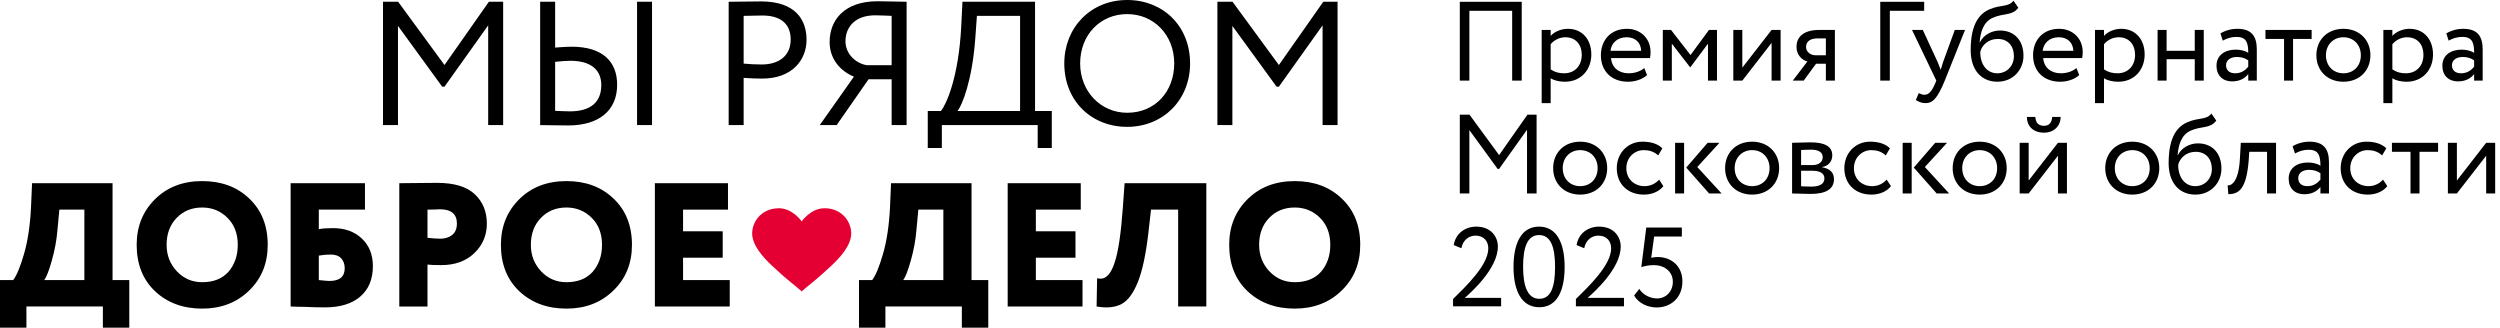
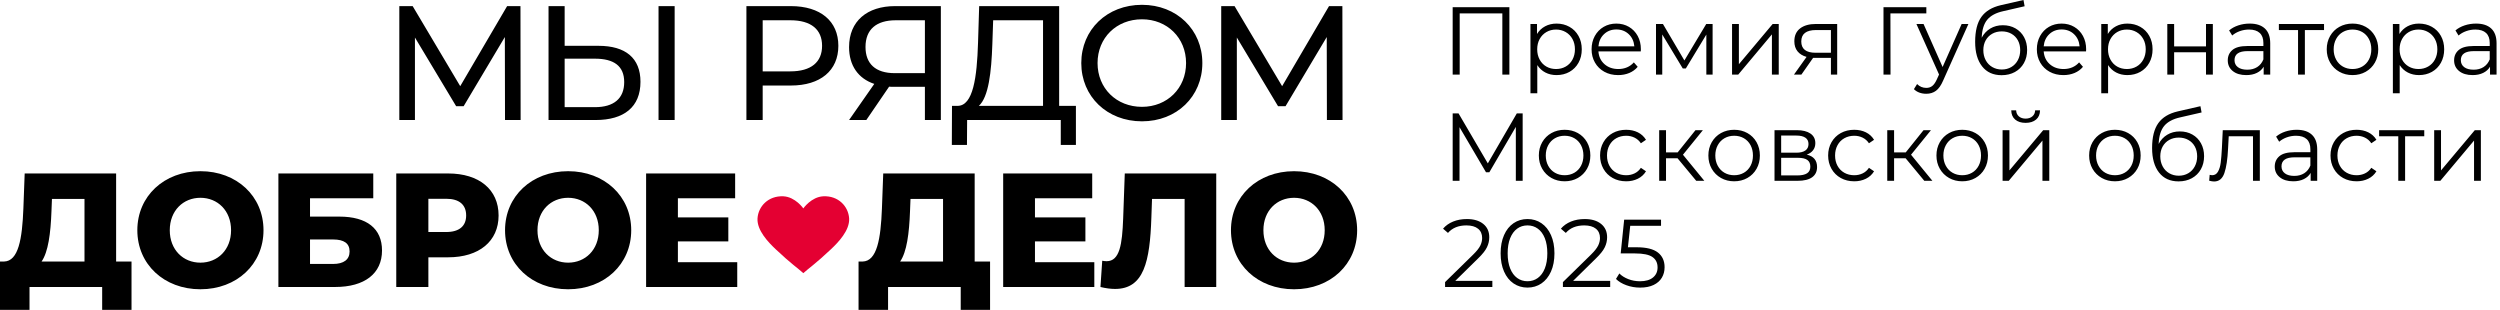
- <svg xmlns="http://www.w3.org/2000/svg" width="351" height="46" viewBox="0 0 351 46" fill="none">
-   <path fill-rule="evenodd" clip-rule="evenodd" d="M115.586 29.245C113.764 29.334 112.558 31.083 112.558 31.083C112.558 31.083 111.35 29.334 109.529 29.245C107.249 29.144 105.718 30.769 105.606 32.607C105.505 34.422 107.259 36.237 108.366 37.28C110.691 39.477 111.741 40.16 112.535 40.889V40.933C112.535 40.933 112.546 40.922 112.558 40.911C112.558 40.911 112.569 40.922 112.579 40.933V40.889C113.373 40.16 114.424 39.477 116.748 37.28C117.855 36.237 119.61 34.422 119.509 32.607C119.397 30.769 117.866 29.133 115.586 29.245Z" fill="#E40032" />
-   <path d="M212.308 11.318H213.651V0.251H204.956V11.318H206.3V1.516H212.308V11.318ZM216.45 14.479H217.714V10.986C218.22 11.318 218.963 11.475 219.722 11.475C221.951 11.475 223.422 9.816 223.422 7.65C223.422 5.547 222.156 4.045 220.133 4.045C219.153 4.045 218.204 4.472 217.714 5.041V4.203H216.45V14.479ZM219.769 5.231C221.24 5.231 222.078 6.258 222.078 7.697C222.078 9.199 221.129 10.29 219.611 10.29C218.932 10.29 218.346 10.163 217.714 9.736V6.211C218.157 5.658 218.932 5.231 219.769 5.231ZM230.852 9.547C230.393 9.973 229.587 10.29 228.67 10.29C227.279 10.29 226.299 9.499 226.188 8.156H231.658C231.705 7.934 231.737 7.65 231.737 7.302C231.737 5.342 230.267 4.045 228.433 4.045C226.093 4.045 224.765 5.689 224.765 7.76C224.765 10.006 226.267 11.475 228.575 11.475C229.524 11.475 230.551 11.175 231.247 10.543L230.852 9.547ZM228.37 5.231C229.602 5.231 230.361 5.958 230.425 7.128H226.109C226.251 6.037 227.074 5.231 228.37 5.231ZM233.46 11.318H234.725V6.132L237.286 9.436H237.333L239.8 6.132V11.318H241.064V4.203H239.942L237.349 7.729L234.614 4.203H233.46V11.318ZM244.621 11.318L248.732 6.021V11.318H249.997V4.203H248.732L244.621 9.499V4.203H243.357V11.318H244.621ZM255.404 4.203C253.032 4.203 252.226 5.357 252.226 6.575C252.226 7.745 253.032 8.456 253.759 8.63L251.704 11.318H253.237L254.977 8.946H256.352V11.318H257.617V4.203H255.404ZM253.57 6.606C253.57 5.942 254.012 5.389 255.198 5.389H256.352V7.76H254.898C254.265 7.76 253.57 7.333 253.57 6.606ZM263.988 11.318H265.332V1.516H270.154V0.251H263.988V11.318ZM275.892 4.203H274.454L272.81 8.709C272.683 9.089 272.572 9.452 272.477 9.799C272.335 9.436 272.209 9.089 272.051 8.725L269.964 4.203H268.446L271.861 11.318L271.703 11.697C271.228 12.835 270.786 13.309 270.185 13.309C269.901 13.309 269.632 13.183 269.395 13.072L268.983 14.037C269.363 14.29 269.79 14.479 270.327 14.479C271.339 14.479 272.003 13.863 273.047 11.318L275.892 4.203ZM282.69 0.093C281.963 1.041 280.983 0.599 279.323 1.311C277.063 2.259 276.683 4.946 276.683 7.049C276.683 9.784 278.137 11.475 280.445 11.475C282.612 11.475 284.097 9.816 284.097 7.824C284.097 5.689 282.833 4.283 280.794 4.283C279.592 4.283 278.438 4.946 277.979 5.942H277.947C278.042 4.614 278.422 3.112 279.75 2.512C281.315 1.8 282.501 2.259 283.37 1.089L282.69 0.093ZM278.027 7.286C278.248 6.369 279.133 5.468 280.477 5.468C281.947 5.468 282.753 6.496 282.753 7.887C282.753 9.215 281.805 10.29 280.414 10.29C279.007 10.29 278.027 9.12 278.027 7.286ZM291.528 9.547C291.069 9.973 290.263 10.29 289.346 10.29C287.955 10.29 286.975 9.499 286.864 8.156H292.334C292.381 7.934 292.413 7.65 292.413 7.302C292.413 5.342 290.943 4.045 289.109 4.045C286.769 4.045 285.442 5.689 285.442 7.76C285.442 10.006 286.943 11.475 289.252 11.475C290.2 11.475 291.227 11.175 291.923 10.543L291.528 9.547ZM289.046 5.231C290.279 5.231 291.038 5.958 291.101 7.128H286.785C286.928 6.037 287.749 5.231 289.046 5.231ZM294.137 14.479H295.401V10.986C295.907 11.318 296.65 11.475 297.409 11.475C299.638 11.475 301.109 9.816 301.109 7.65C301.109 5.547 299.843 4.045 297.82 4.045C296.84 4.045 295.891 4.472 295.401 5.041V4.203H294.137V14.479ZM297.457 5.231C298.927 5.231 299.764 6.258 299.764 7.697C299.764 9.199 298.816 10.29 297.298 10.29C296.618 10.29 296.033 10.163 295.401 9.736V6.211C295.844 5.658 296.618 5.231 297.457 5.231ZM308.143 11.318H309.408V4.203H308.143V7.128H304.191V4.203H302.926V11.318H304.191V8.313H308.143V11.318ZM312.08 5.705C312.649 5.405 313.171 5.184 314.04 5.184C315.448 5.184 315.653 6.1 315.653 7.429C315.179 7.081 314.436 6.97 313.882 6.97C312.349 6.97 311.195 7.776 311.195 9.231C311.195 10.606 312.08 11.428 313.377 11.428C314.546 11.428 315.226 10.938 315.653 10.401V11.318H316.855V6.954C316.855 5.105 316.143 4.045 314.119 4.045C313.234 4.045 312.38 4.298 311.748 4.693L312.08 5.705ZM313.819 10.29C312.997 10.29 312.538 9.847 312.538 9.167C312.538 8.345 313.297 7.998 314.056 7.998C314.673 7.998 315.21 8.156 315.653 8.472V9.373C315.289 9.799 314.752 10.29 313.819 10.29ZM318.072 5.468H320.68V11.318H321.945V5.468H324.553V4.203H318.072V5.468ZM325.218 7.76C325.218 9.894 326.735 11.475 329.012 11.475C331.288 11.475 332.806 9.894 332.806 7.76C332.806 5.626 331.288 4.045 329.012 4.045C326.735 4.045 325.218 5.626 325.218 7.76ZM326.561 7.76C326.561 6.258 327.621 5.231 329.012 5.231C330.434 5.231 331.462 6.274 331.462 7.76C331.462 9.278 330.434 10.29 329.012 10.29C327.589 10.29 326.561 9.246 326.561 7.76ZM334.624 14.479H335.888V10.986C336.395 11.318 337.137 11.475 337.896 11.475C340.125 11.475 341.596 9.816 341.596 7.65C341.596 5.547 340.331 4.045 338.308 4.045C337.327 4.045 336.379 4.472 335.888 5.041V4.203H334.624V14.479ZM337.944 5.231C339.414 5.231 340.252 6.258 340.252 7.697C340.252 9.199 339.303 10.29 337.786 10.29C337.106 10.29 336.521 10.163 335.888 9.736V6.211C336.331 5.658 337.106 5.231 337.944 5.231ZM343.793 5.705C344.362 5.405 344.884 5.184 345.754 5.184C347.161 5.184 347.366 6.1 347.366 7.429C346.892 7.081 346.149 6.97 345.596 6.97C344.062 6.97 342.908 7.776 342.908 9.231C342.908 10.606 343.793 11.428 345.09 11.428C346.259 11.428 346.939 10.938 347.366 10.401V11.318H348.568V6.954C348.568 5.105 347.856 4.045 345.833 4.045C344.947 4.045 344.094 4.298 343.461 4.693L343.793 5.705ZM345.533 10.29C344.71 10.29 344.252 9.847 344.252 9.167C344.252 8.345 345.011 7.998 345.77 7.998C346.386 7.998 346.924 8.156 347.366 8.472V9.373C347.002 9.799 346.465 10.29 345.533 10.29ZM204.956 27.163H206.3V18.263L210.268 23.717H210.474L214.394 18.216V27.163H215.738V16.097H214.457L210.474 21.773L206.316 16.097H204.956V27.163ZM218.062 23.607C218.062 25.74 219.579 27.322 221.856 27.322C224.133 27.322 225.65 25.74 225.65 23.607C225.65 21.472 224.133 19.892 221.856 19.892C219.579 19.892 218.062 21.472 218.062 23.607ZM219.406 23.607C219.406 22.105 220.465 21.077 221.856 21.077C223.279 21.077 224.307 22.12 224.307 23.607C224.307 25.124 223.279 26.136 221.856 26.136C220.433 26.136 219.406 25.093 219.406 23.607ZM232.938 25.219C232.464 25.756 231.753 26.136 230.899 26.136C229.492 26.136 228.338 25.172 228.338 23.607C228.338 22.105 229.492 21.077 230.772 21.077C231.516 21.077 232.211 21.267 232.812 21.82L233.397 20.824C232.733 20.16 231.737 19.892 230.599 19.892C228.511 19.892 226.994 21.535 226.994 23.607C226.994 25.852 228.544 27.322 230.804 27.322C231.895 27.322 232.938 26.911 233.539 26.136L232.938 25.219ZM241.412 20.049H239.752L236.749 23.527L239.958 27.163H241.713L238.298 23.448L241.412 20.049ZM235.183 27.163H236.448V20.049H235.183V27.163ZM242.203 23.607C242.203 25.74 243.72 27.322 245.997 27.322C248.273 27.322 249.791 25.74 249.791 23.607C249.791 21.472 248.273 19.892 245.997 19.892C243.72 19.892 242.203 21.472 242.203 23.607ZM243.547 23.607C243.547 22.105 244.606 21.077 245.997 21.077C247.42 21.077 248.447 22.12 248.447 23.607C248.447 25.124 247.42 26.136 245.997 26.136C244.574 26.136 243.547 25.093 243.547 23.607ZM251.609 27.163C252.258 27.163 253.332 27.227 254.218 27.227C256.431 27.227 257.49 26.499 257.49 25.156C257.49 24.27 256.968 23.686 255.831 23.48V23.448C256.684 23.322 257.253 22.658 257.253 21.82C257.253 20.539 256.178 19.986 254.186 19.986C253.159 19.986 252.226 20.049 251.609 20.049V27.163ZM254.392 23.97C255.53 23.97 256.147 24.318 256.147 25.061C256.147 25.804 255.498 26.199 254.328 26.199C253.759 26.199 253.253 26.168 252.874 26.151V23.97H254.392ZM254.281 21.014C255.198 21.014 255.909 21.298 255.909 22.073C255.909 22.769 255.309 23.179 254.471 23.179H252.874V21.061C253.19 21.046 253.712 21.014 254.281 21.014ZM264.889 25.219C264.415 25.756 263.703 26.136 262.85 26.136C261.443 26.136 260.289 25.172 260.289 23.607C260.289 22.105 261.443 21.077 262.723 21.077C263.466 21.077 264.162 21.267 264.763 21.82L265.347 20.824C264.684 20.16 263.688 19.892 262.549 19.892C260.462 19.892 258.945 21.535 258.945 23.607C258.945 25.852 260.494 27.322 262.755 27.322C263.846 27.322 264.889 26.911 265.49 26.136L264.889 25.219ZM273.363 20.049H271.703L268.699 23.527L271.909 27.163H273.664L270.249 23.448L273.363 20.049ZM267.134 27.163H268.399V20.049H267.134V27.163ZM274.154 23.607C274.154 25.74 275.671 27.322 277.948 27.322C280.224 27.322 281.742 25.74 281.742 23.607C281.742 21.472 280.224 19.892 277.948 19.892C275.671 19.892 274.154 21.472 274.154 23.607ZM275.497 23.607C275.497 22.105 276.557 21.077 277.948 21.077C279.37 21.077 280.398 22.12 280.398 23.607C280.398 25.124 279.37 26.136 277.948 26.136C276.525 26.136 275.497 25.093 275.497 23.607ZM284.825 27.163L288.936 21.867V27.163H290.2V20.049H288.936L284.825 25.345V20.049H283.56V27.163H284.825ZM284.572 16.413C284.572 17.662 285.41 18.627 286.975 18.627C288.398 18.627 289.315 17.662 289.315 16.413H288.129C288.065 17.267 287.67 17.662 286.975 17.662C286.216 17.662 285.821 17.267 285.758 16.413H284.572ZM295.575 23.607C295.575 25.74 297.093 27.322 299.369 27.322C301.646 27.322 303.164 25.74 303.164 23.607C303.164 21.472 301.646 19.892 299.369 19.892C297.093 19.892 295.575 21.472 295.575 23.607ZM296.919 23.607C296.919 22.105 297.978 21.077 299.369 21.077C300.792 21.077 301.82 22.12 301.82 23.607C301.82 25.124 300.792 26.136 299.369 26.136C297.946 26.136 296.919 25.093 296.919 23.607ZM310.483 15.939C309.756 16.887 308.776 16.445 307.116 17.157C304.855 18.105 304.476 20.792 304.476 22.895C304.476 25.63 305.93 27.322 308.238 27.322C310.404 27.322 311.89 25.662 311.89 23.669C311.89 21.535 310.625 20.129 308.586 20.129C307.385 20.129 306.231 20.792 305.772 21.788H305.74C305.835 20.461 306.215 18.959 307.543 18.358C309.108 17.646 310.293 18.105 311.163 16.935L310.483 15.939ZM305.819 23.132C306.041 22.215 306.926 21.314 308.27 21.314C309.74 21.314 310.546 22.342 310.546 23.733C310.546 25.061 309.598 26.136 308.207 26.136C306.8 26.136 305.819 24.966 305.819 23.132ZM318.293 27.163H319.558V20.049H314.609L314.483 22.262C314.309 25.551 313.297 26.073 312.76 26.025L312.855 27.258C314.325 27.258 315.4 26.563 315.716 22.515L315.795 21.314H318.293V27.163ZM322.214 21.551C322.783 21.251 323.304 21.029 324.174 21.029C325.581 21.029 325.787 21.946 325.787 23.274C325.312 22.927 324.569 22.816 324.016 22.816C322.482 22.816 321.329 23.622 321.329 25.077C321.329 26.452 322.214 27.274 323.511 27.274C324.68 27.274 325.36 26.784 325.787 26.247V27.163H326.988V22.8C326.988 20.95 326.277 19.892 324.253 19.892C323.368 19.892 322.514 20.144 321.882 20.539L322.214 21.551ZM323.953 26.136C323.131 26.136 322.672 25.693 322.672 25.013C322.672 24.191 323.431 23.844 324.19 23.844C324.807 23.844 325.344 24.002 325.787 24.318V25.219C325.423 25.646 324.885 26.136 323.953 26.136ZM334.576 25.219C334.102 25.756 333.391 26.136 332.537 26.136C331.13 26.136 329.976 25.172 329.976 23.607C329.976 22.105 331.13 21.077 332.411 21.077C333.154 21.077 333.849 21.267 334.45 21.82L335.035 20.824C334.371 20.16 333.375 19.892 332.237 19.892C330.149 19.892 328.632 21.535 328.632 23.607C328.632 25.852 330.182 27.322 332.442 27.322C333.533 27.322 334.576 26.911 335.177 26.136L334.576 25.219ZM335.826 21.314H338.434V27.163H339.699V21.314H342.307V20.049H335.826V21.314ZM344.947 27.163L349.058 21.867V27.163H350.323V20.049H349.058L344.947 25.345V20.049H343.683V27.163H344.947ZM204.008 43.009H210.758V41.824H205.652C206.537 41.049 210.3 37.714 210.3 34.615C210.3 33.239 209.336 31.817 207.265 31.817C205.715 31.817 204.371 32.765 204.103 34.409L205.177 34.852C205.399 33.667 206.268 33.081 207.154 33.081C208.355 33.081 208.956 33.888 208.956 34.868C208.956 37.224 205.81 40.211 204.008 41.982V43.009ZM212.497 37.476C212.497 40.812 213.619 43.136 216.117 43.136C218.615 43.136 219.674 40.812 219.674 37.476C219.674 34.156 218.584 31.817 216.086 31.817C213.588 31.817 212.497 34.156 212.497 37.476ZM213.841 37.476C213.841 34.647 214.473 33.002 216.086 33.002C217.698 33.002 218.33 34.615 218.33 37.476C218.33 40.338 217.73 41.95 216.117 41.95C214.552 41.95 213.841 40.322 213.841 37.476ZM221.256 43.009H228.006V41.824H222.9C223.785 41.049 227.548 37.714 227.548 34.615C227.548 33.239 226.583 31.817 224.513 31.817C222.963 31.817 221.619 32.765 221.351 34.409L222.426 34.852C222.647 33.667 223.516 33.081 224.401 33.081C225.603 33.081 226.204 33.888 226.204 34.868C226.204 37.224 223.058 40.211 221.256 41.982V43.009ZM230.441 37.508C230.804 37.366 231.516 37.224 232.18 37.224C233.824 37.224 234.867 38.235 234.867 39.563C234.867 40.923 233.903 41.903 232.638 41.903C231.737 41.903 230.693 41.429 230.156 40.559L229.429 41.492C230.093 42.646 231.421 43.167 232.607 43.167C234.566 43.167 236.211 41.808 236.211 39.515C236.211 37.413 234.725 36.085 232.717 36.085C232.401 36.085 232.069 36.133 231.832 36.196L232.243 33.208H236.132V31.943H231.136L230.441 37.508Z" fill="black" />
-   <path d="M53.773 17.563H55.876V3.637L62.084 12.17H62.406L68.54 3.563V17.563H70.643V0.248H68.639L62.406 9.128L55.901 0.248H53.773V17.563ZM89.442 17.563H91.545V0.248H89.442V17.563ZM80.092 8.534C82.887 8.534 84.421 9.746 84.421 11.948C84.421 14.397 82.862 15.633 80.018 15.633C79.227 15.633 78.608 15.584 77.94 15.559V8.683C78.806 8.584 79.524 8.534 80.092 8.534ZM77.94 0.248H75.838V17.563C76.852 17.563 78.286 17.613 79.771 17.613C84.075 17.613 86.647 15.535 86.647 11.899C86.647 8.633 84.594 6.556 80.24 6.556C79.672 6.556 78.88 6.605 77.94 6.679V0.248ZM104.408 17.563V10.934C105.273 11.008 106.313 11.033 107.005 11.033C111.234 11.033 113.238 8.41 113.238 5.578C113.238 2.87 111.779 0.198 106.832 0.198C105.743 0.198 103.27 0.248 102.305 0.248V17.563H104.408ZM107.029 2.177C109.775 2.177 111.012 3.492 111.012 5.554C111.012 7.739 109.479 9.054 106.931 9.054C106.065 9.054 105.249 9.004 104.408 8.93V2.227C105.224 2.202 106.337 2.177 107.029 2.177ZM125.185 17.563H127.288V0.248C126.274 0.248 124.394 0.174 123.231 0.174C118.556 0.174 116.479 2.796 116.479 5.912C116.479 8.386 118.111 10.043 119.892 10.761L115.093 17.563H117.468L121.945 11.131H125.185V17.563ZM121.698 9.153C120.189 8.906 118.705 7.619 118.705 5.788C118.705 3.735 120.139 2.152 122.836 2.152C123.578 2.152 124.617 2.202 125.185 2.227V9.153H121.698ZM130.257 20.779H132.235V17.563H145.692V20.779H147.671V15.584H145.321V0.248H135.13L134.956 3.711C134.586 10.958 132.829 14.694 132.112 15.584H130.257V20.779ZM136.935 5.318L137.158 2.227H143.218V15.584H134.437C135.08 14.792 136.515 11.28 136.935 5.318ZM149.426 8.906C149.426 14.174 153.236 17.81 158.258 17.81C163.279 17.81 167.088 14.05 167.088 8.906C167.088 3.637 163.279 0 158.258 0C153.112 0 149.426 3.884 149.426 8.906ZM151.653 8.906C151.653 4.873 154.498 1.979 158.258 1.979C161.968 1.979 164.862 4.873 164.862 8.906C164.862 12.814 162.216 15.832 158.258 15.832C154.548 15.832 151.653 12.838 151.653 8.906ZM170.923 17.563H173.026V3.637L179.234 12.17H179.555L185.69 3.563V17.563H187.793V0.248H185.789L179.555 9.128L173.05 0.248H170.923V17.563Z" fill="black" />
-   <path d="M3.709 46H0V39.323H1.855C2.349 38.664 2.852 37.452 3.363 35.688C3.891 33.891 4.22 31.723 4.352 29.184L4.501 25.722H15.802V39.323H18.152V46H14.442V43.032H3.709V46ZM8.334 29.431L8.062 32.349C7.946 33.734 7.683 35.152 7.27 36.603C6.875 38.004 6.52 38.911 6.207 39.323H11.845V29.431H8.334Z" fill="black" />
-   <path d="M19.188 34.377C19.188 31.822 20.037 29.695 21.735 27.997C23.45 26.282 25.667 25.425 28.387 25.425C31.091 25.425 33.292 26.241 34.99 27.873C36.721 29.505 37.587 31.673 37.587 34.377C37.587 36.982 36.713 39.125 34.965 40.807C33.234 42.489 31.041 43.329 28.387 43.329C25.7 43.329 23.491 42.513 21.76 40.881C20.045 39.249 19.188 37.081 19.188 34.377ZM23.392 34.377C23.392 35.844 23.878 37.089 24.851 38.111C25.807 39.117 26.986 39.62 28.387 39.62C29.97 39.62 31.198 39.133 32.072 38.16C32.946 37.155 33.383 35.894 33.383 34.377C33.383 32.811 32.904 31.55 31.948 30.593C30.976 29.621 29.788 29.134 28.387 29.134C26.937 29.134 25.741 29.621 24.801 30.593C23.861 31.566 23.392 32.827 23.392 34.377Z" fill="black" />
-   <path d="M40.805 43.032V25.722H51.241V29.431H44.761V32.176C45.239 32.077 45.899 32.028 46.739 32.028C48.421 32.028 49.773 32.514 50.795 33.487C51.834 34.459 52.353 35.754 52.353 37.369C52.353 39.199 51.764 40.621 50.585 41.635C49.406 42.649 47.754 43.156 45.627 43.156C44.753 43.156 43.789 43.131 42.734 43.082C42.437 43.082 42.136 43.078 41.831 43.069C41.526 43.061 41.295 43.053 41.139 43.044C40.982 43.036 40.87 43.032 40.805 43.032ZM46.418 35.737C45.907 35.737 45.355 35.786 44.761 35.886V39.323C45.553 39.406 46.047 39.447 46.245 39.447C47.679 39.447 48.397 38.853 48.397 37.666C48.397 37.089 48.232 36.623 47.902 36.269C47.572 35.914 47.078 35.737 46.418 35.737Z" fill="black" />
-   <path d="M60.019 37.147V43.033H56.062V25.722C56.821 25.722 57.653 25.714 58.56 25.698C59.483 25.681 60.415 25.673 61.354 25.673C63.795 25.673 65.575 26.217 66.696 27.305C67.801 28.36 68.353 29.728 68.353 31.41C68.353 33.026 67.768 34.402 66.597 35.54C65.427 36.661 63.877 37.222 61.948 37.222C61.091 37.222 60.448 37.197 60.019 37.147ZM61.75 29.382C61.734 29.382 61.66 29.386 61.528 29.394C61.396 29.403 61.19 29.411 60.909 29.419C60.629 29.427 60.332 29.432 60.019 29.432V33.389C60.711 33.471 61.313 33.512 61.825 33.512C62.501 33.512 63.057 33.335 63.494 32.98C63.931 32.626 64.149 32.094 64.149 31.385C64.149 30.05 63.349 29.382 61.75 29.382Z" fill="black" />
-   <path d="M70.328 34.377C70.328 31.822 71.177 29.695 72.876 27.997C74.59 26.282 76.808 25.425 79.528 25.425C82.232 25.425 84.433 26.241 86.131 27.873C87.862 29.505 88.727 31.673 88.727 34.377C88.727 36.982 87.854 39.125 86.106 40.807C84.375 42.489 82.182 43.329 79.528 43.329C76.84 43.329 74.631 42.513 72.9 40.881C71.186 39.249 70.328 37.081 70.328 34.377ZM74.532 34.377C74.532 35.844 75.019 37.089 75.992 38.111C76.948 39.117 78.126 39.62 79.528 39.62C81.111 39.62 82.339 39.133 83.213 38.16C84.086 37.155 84.523 35.894 84.523 34.377C84.523 32.811 84.045 31.55 83.089 30.593C82.116 29.621 80.929 29.134 79.528 29.134C78.077 29.134 76.882 29.621 75.942 30.593C75.002 31.566 74.532 32.827 74.532 34.377Z" fill="black" />
-   <path d="M102.455 43.032H91.945V25.722H102.208V29.431H95.902V32.473H101.466V36.182H95.902V39.323H102.455V43.032Z" fill="black" />
-   <path d="M124.311 46H120.602V39.323H122.456C122.951 38.664 123.453 37.452 123.964 35.688C124.492 33.891 124.822 31.723 124.954 29.184L125.102 25.722H136.404V39.323H138.753V46H135.043V43.032H124.311V46ZM128.935 29.431L128.663 32.349C128.548 33.734 128.284 35.152 127.872 36.603C127.476 38.004 127.122 38.911 126.809 39.323H132.447V29.431H128.935Z" fill="black" />
-   <path d="M151.986 43.032H141.477V25.722H151.739V29.431H145.433V32.473H150.997V36.182H145.433V39.323H151.986V43.032Z" fill="black" />
-   <path d="M169.368 43.032H165.411V29.431H161.602L161.232 32.695C160.886 35.696 160.395 37.992 159.76 39.583C159.126 41.173 158.359 42.208 157.46 42.686C156.562 43.164 155.395 43.28 153.961 43.032L154.035 39.076C154.398 39.142 154.699 39.137 154.938 39.063C155.177 38.989 155.437 38.787 155.717 38.457C155.997 38.111 156.253 37.592 156.483 36.899C156.995 35.416 157.382 32.844 157.646 29.184L157.893 25.722H169.368V43.032Z" fill="black" />
-   <path d="M172.578 34.377C172.578 31.822 173.427 29.695 175.126 27.997C176.84 26.282 179.058 25.425 181.778 25.425C184.482 25.425 186.683 26.241 188.381 27.873C190.112 29.505 190.977 31.673 190.977 34.377C190.977 36.982 190.104 39.125 188.356 40.807C186.625 42.489 184.432 43.329 181.778 43.329C179.09 43.329 176.881 42.513 175.15 40.881C173.436 39.249 172.578 37.081 172.578 34.377ZM176.782 34.377C176.782 35.844 177.269 37.089 178.242 38.111C179.198 39.117 180.376 39.62 181.778 39.62C183.361 39.62 184.589 39.133 185.463 38.16C186.336 37.155 186.773 35.894 186.773 34.377C186.773 32.811 186.295 31.55 185.339 30.593C184.366 29.621 183.179 29.134 181.778 29.134C180.327 29.134 179.132 29.621 178.192 30.593C177.252 31.566 176.782 32.827 176.782 34.377Z" fill="black" />
+ <svg xmlns="http://www.w3.org/2000/svg" width="355" height="44" viewBox="0 0 355 44" fill="none">
+   <path fill-rule="evenodd" clip-rule="evenodd" d="M116.906 27.874C115.201 27.958 114.072 29.594 114.072 29.594C114.072 29.594 112.942 27.958 111.237 27.874C109.104 27.78 107.671 29.301 107.566 31.021C107.472 32.719 109.114 34.418 110.15 35.394C112.325 37.45 113.308 38.089 114.051 38.771L114.072 38.79L114.093 38.771C114.836 38.089 115.819 37.45 117.994 35.394C119.03 34.418 120.672 32.719 120.578 31.021C120.473 29.301 119.04 27.77 116.907 27.874H116.906Z" fill="#E40032" />
+   <path d="M214.331 1.025V10.595H213.333V1.901H207.277V10.595H206.279V1.025H214.331H214.331ZM221.03 3.349C221.704 3.349 222.315 3.502 222.861 3.808C223.408 4.113 223.836 4.543 224.146 5.1C224.456 5.655 224.611 6.288 224.611 7C224.611 7.719 224.456 8.358 224.146 8.914C223.836 9.469 223.411 9.9 222.868 10.205C222.326 10.511 221.713 10.663 221.03 10.663C220.447 10.663 219.92 10.543 219.451 10.301C218.982 10.059 218.596 9.706 218.295 9.241V13.247H217.325V3.404H218.255V4.826C218.546 4.352 218.931 3.988 219.41 3.733C219.888 3.477 220.428 3.35 221.03 3.35V3.349ZM220.961 9.802C221.463 9.802 221.918 9.687 222.329 9.454C222.738 9.221 223.06 8.891 223.293 8.462C223.525 8.034 223.641 7.546 223.641 7C223.641 6.453 223.525 5.968 223.293 5.544C223.06 5.12 222.739 4.79 222.329 4.552C221.918 4.316 221.463 4.197 220.961 4.197C220.451 4.197 219.993 4.315 219.587 4.552C219.182 4.79 218.863 5.12 218.63 5.544C218.398 5.968 218.282 6.453 218.282 7C218.282 7.546 218.398 8.034 218.63 8.462C218.863 8.891 219.182 9.221 219.587 9.454C219.993 9.687 220.451 9.802 220.961 9.802ZM232.991 7.301H226.976C227.031 8.048 227.318 8.651 227.837 9.112C228.357 9.572 229.013 9.802 229.806 9.802C230.253 9.802 230.663 9.723 231.036 9.563C231.41 9.403 231.734 9.169 232.006 8.859L232.554 9.488C232.234 9.871 231.836 10.162 231.358 10.363C230.879 10.563 230.352 10.664 229.779 10.664C229.04 10.664 228.386 10.506 227.817 10.192C227.247 9.877 226.803 9.442 226.484 8.886C226.164 8.33 226.005 7.701 226.005 7C226.005 6.298 226.158 5.669 226.463 5.113C226.769 4.557 227.188 4.124 227.721 3.814C228.254 3.504 228.853 3.349 229.519 3.349C230.184 3.349 230.781 3.504 231.31 3.814C231.838 4.124 232.253 4.555 232.554 5.106C232.854 5.657 233.004 6.288 233.004 7L232.99 7.301H232.991ZM229.519 4.184C228.826 4.184 228.246 4.405 227.776 4.847C227.307 5.289 227.04 5.865 226.977 6.576H232.076C232.012 5.866 231.746 5.289 231.276 4.847C230.807 4.405 230.221 4.184 229.52 4.184H229.519ZM243.19 3.404V10.595H242.301V4.908L239.389 9.72H238.952L236.04 4.895V10.595H235.152V3.404H236.136L239.184 8.586L242.288 3.404H243.19L243.19 3.404ZM245.951 3.404H246.922V9.119L251.72 3.404H252.582V10.595H251.611V4.881L246.827 10.595H245.951V3.404ZM260.88 3.404V10.595H259.991V8.216H257.736H257.462L255.795 10.595H254.742L256.533 8.08C255.977 7.925 255.549 7.661 255.248 7.287C254.947 6.913 254.797 6.439 254.797 5.865C254.797 5.063 255.071 4.452 255.617 4.033C256.164 3.614 256.912 3.404 257.86 3.404H260.881H260.88ZM255.781 5.892C255.781 6.958 256.46 7.492 257.818 7.492H259.991V4.266H257.886C256.483 4.266 255.781 4.808 255.781 5.892H255.781ZM273.54 1.901H268.44L268.454 10.595H267.456V1.025H273.54V1.901ZM279.514 3.404L275.918 11.456C275.627 12.131 275.289 12.609 274.907 12.892C274.524 13.175 274.064 13.316 273.526 13.316C273.179 13.316 272.856 13.261 272.556 13.152C272.255 13.043 271.995 12.878 271.776 12.659L272.227 11.935C272.592 12.299 273.029 12.481 273.54 12.481C273.867 12.481 274.148 12.391 274.38 12.208C274.613 12.026 274.829 11.716 275.029 11.279L275.344 10.581L272.131 3.404H273.143L275.85 9.515L278.556 3.404H279.514V3.404ZM284.408 3.582C285.073 3.582 285.668 3.73 286.191 4.027C286.715 4.323 287.123 4.737 287.415 5.271C287.706 5.804 287.852 6.412 287.852 7.095C287.852 7.798 287.7 8.42 287.395 8.961C287.089 9.504 286.663 9.925 286.117 10.226C285.569 10.527 284.94 10.677 284.23 10.677C283.036 10.677 282.11 10.258 281.455 9.419C280.799 8.581 280.471 7.423 280.471 5.947C280.471 4.406 280.764 3.226 281.352 2.406C281.939 1.586 282.858 1.03 284.107 0.738L287.333 0L287.497 0.888L284.462 1.586C283.432 1.814 282.676 2.217 282.193 2.796C281.71 3.374 281.446 4.229 281.4 5.359C281.692 4.803 282.097 4.368 282.617 4.053C283.136 3.739 283.733 3.582 284.408 3.582V3.582ZM284.258 9.871C284.759 9.871 285.208 9.754 285.604 9.522C286.001 9.289 286.311 8.963 286.533 8.545C286.757 8.125 286.868 7.652 286.868 7.123C286.868 6.594 286.759 6.129 286.54 5.728C286.322 5.327 286.014 5.015 285.618 4.792C285.222 4.568 284.768 4.457 284.258 4.457C283.747 4.457 283.294 4.568 282.898 4.792C282.501 5.015 282.191 5.328 281.968 5.728C281.745 6.13 281.633 6.594 281.633 7.123C281.633 7.652 281.745 8.125 281.968 8.545C282.192 8.963 282.504 9.289 282.905 9.522C283.306 9.754 283.757 9.871 284.258 9.871H284.258ZM296.219 7.301H290.204C290.259 8.048 290.546 8.651 291.065 9.112C291.584 9.572 292.241 9.802 293.034 9.802C293.48 9.802 293.89 9.723 294.264 9.563C294.637 9.403 294.961 9.169 295.234 8.859L295.781 9.488C295.462 9.871 295.064 10.162 294.585 10.363C294.106 10.563 293.58 10.664 293.006 10.664C292.268 10.664 291.614 10.506 291.045 10.192C290.475 9.877 290.031 9.442 289.711 8.886C289.392 8.33 289.233 7.701 289.233 7C289.233 6.298 289.385 5.669 289.691 5.113C289.996 4.557 290.416 4.124 290.948 3.814C291.482 3.504 292.081 3.349 292.746 3.349C293.411 3.349 294.009 3.504 294.537 3.814C295.066 4.124 295.481 4.555 295.781 5.106C296.082 5.657 296.232 6.288 296.232 7L296.218 7.301H296.219ZM292.747 4.184C292.054 4.184 291.473 4.405 291.004 4.847C290.534 5.289 290.268 5.865 290.204 6.576H295.303C295.239 5.866 294.973 5.289 294.504 4.847C294.034 4.405 293.449 4.184 292.747 4.184H292.747ZM302.084 3.349C302.758 3.349 303.369 3.502 303.915 3.808C304.462 4.113 304.89 4.543 305.2 5.1C305.51 5.655 305.665 6.288 305.665 7C305.665 7.719 305.51 8.358 305.2 8.914C304.89 9.469 304.465 9.9 303.922 10.205C303.381 10.511 302.767 10.663 302.084 10.663C301.501 10.663 300.974 10.543 300.505 10.301C300.036 10.059 299.65 9.706 299.349 9.241V13.247H298.379V3.404H299.308V4.826C299.6 4.352 299.985 3.988 300.464 3.733C300.942 3.477 301.482 3.35 302.084 3.35V3.349ZM302.015 9.802C302.517 9.802 302.972 9.687 303.383 9.454C303.792 9.221 304.114 8.891 304.347 8.462C304.579 8.034 304.695 7.546 304.695 7C304.695 6.453 304.579 5.968 304.347 5.544C304.114 5.12 303.793 4.79 303.383 4.552C302.972 4.316 302.517 4.197 302.015 4.197C301.505 4.197 301.047 4.315 300.641 4.552C300.236 4.79 299.917 5.12 299.684 5.544C299.452 5.968 299.336 6.453 299.336 7C299.336 7.546 299.452 8.034 299.684 8.462C299.917 8.891 300.236 9.221 300.641 9.454C301.047 9.687 301.505 9.802 302.015 9.802ZM307.757 3.404H308.727V6.59H313.252V3.404H314.223V10.595H313.252V7.423H308.727V10.595H307.757V3.404ZM319.459 3.349C320.398 3.349 321.117 3.584 321.619 4.054C322.12 4.523 322.371 5.218 322.371 6.138V10.595H321.441V9.474C321.223 9.848 320.902 10.139 320.477 10.349C320.054 10.559 319.55 10.664 318.967 10.664C318.165 10.664 317.527 10.472 317.053 10.089C316.579 9.707 316.343 9.201 316.343 8.572C316.343 7.961 316.563 7.469 317.005 7.095C317.448 6.721 318.151 6.535 319.118 6.535H321.401V6.097C321.401 5.477 321.228 5.005 320.882 4.682C320.535 4.358 320.029 4.196 319.363 4.196C318.908 4.196 318.471 4.272 318.052 4.422C317.632 4.573 317.272 4.78 316.972 5.044L316.534 4.32C316.898 4.01 317.336 3.771 317.846 3.602C318.357 3.433 318.894 3.349 319.459 3.349V3.349ZM319.117 9.898C319.664 9.898 320.134 9.772 320.525 9.522C320.918 9.271 321.209 8.909 321.401 8.435V7.259H319.145C317.915 7.259 317.3 7.687 317.3 8.544C317.3 8.963 317.459 9.294 317.778 9.536C318.097 9.777 318.544 9.898 319.118 9.898H319.117ZM330.013 4.265H327.292V10.595H326.322V4.265H323.601V3.404H330.013V4.265H330.013ZM334.06 10.663C333.367 10.663 332.743 10.506 332.187 10.191C331.631 9.877 331.194 9.442 330.875 8.886C330.556 8.33 330.397 7.701 330.397 7C330.397 6.297 330.556 5.669 330.875 5.113C331.194 4.557 331.631 4.124 332.187 3.814C332.743 3.504 333.367 3.349 334.06 3.349C334.753 3.349 335.377 3.504 335.933 3.814C336.488 4.124 336.924 4.557 337.238 5.113C337.553 5.669 337.71 6.297 337.71 7C337.71 7.701 337.553 8.33 337.238 8.886C336.924 9.442 336.488 9.877 335.933 10.191C335.377 10.506 334.753 10.663 334.06 10.663ZM334.06 9.802C334.57 9.802 335.028 9.686 335.434 9.453C335.839 9.221 336.156 8.89 336.384 8.462C336.612 8.034 336.726 7.546 336.726 7C336.726 6.452 336.612 5.965 336.384 5.536C336.156 5.108 335.839 4.778 335.434 4.545C335.028 4.313 334.57 4.196 334.06 4.196C333.55 4.196 333.092 4.313 332.686 4.545C332.28 4.778 331.961 5.108 331.729 5.536C331.496 5.965 331.38 6.452 331.38 7C331.38 7.546 331.496 8.034 331.729 8.462C331.961 8.89 332.28 9.221 332.686 9.453C333.092 9.686 333.55 9.802 334.06 9.802ZM343.492 3.349C344.167 3.349 344.778 3.502 345.324 3.807C345.871 4.112 346.299 4.543 346.609 5.099C346.919 5.655 347.074 6.288 347.074 7C347.074 7.719 346.919 8.357 346.609 8.913C346.299 9.469 345.873 9.899 345.331 10.205C344.789 10.51 344.176 10.663 343.492 10.663C342.909 10.663 342.383 10.542 341.914 10.3C341.444 10.059 341.059 9.706 340.758 9.241V13.247H339.788V3.404H340.717V4.826C341.009 4.351 341.394 3.988 341.873 3.732C342.351 3.477 342.891 3.349 343.492 3.349V3.349ZM343.424 9.802C343.926 9.802 344.381 9.686 344.791 9.453C345.201 9.221 345.523 8.89 345.755 8.462C345.988 8.034 346.104 7.546 346.104 7C346.104 6.452 345.988 5.967 345.755 5.543C345.523 5.12 345.202 4.79 344.791 4.552C344.381 4.315 343.926 4.196 343.424 4.196C342.914 4.196 342.456 4.315 342.05 4.552C341.645 4.789 341.325 5.12 341.093 5.543C340.86 5.967 340.745 6.452 340.745 7C340.745 7.546 340.86 8.034 341.093 8.462C341.325 8.89 341.645 9.221 342.05 9.453C342.456 9.686 342.914 9.802 343.424 9.802ZM351.599 3.349C352.538 3.349 353.258 3.584 353.759 4.053C354.261 4.523 354.511 5.218 354.511 6.138V10.595H353.582V9.474C353.363 9.847 353.042 10.139 352.618 10.348C352.194 10.558 351.69 10.663 351.107 10.663C350.305 10.663 349.667 10.472 349.193 10.089C348.719 9.706 348.483 9.2 348.483 8.571C348.483 7.961 348.704 7.469 349.146 7.095C349.588 6.721 350.292 6.534 351.258 6.534H353.541V6.096C353.541 5.477 353.368 5.005 353.021 4.682C352.675 4.358 352.169 4.196 351.504 4.196C351.048 4.196 350.611 4.271 350.192 4.422C349.772 4.572 349.412 4.78 349.112 5.044L348.674 4.319C349.039 4.009 349.476 3.77 349.987 3.602C350.496 3.433 351.035 3.349 351.599 3.349V3.349ZM351.258 9.897C351.804 9.897 352.274 9.772 352.666 9.522C353.057 9.271 353.349 8.908 353.541 8.435V7.259H351.285C350.055 7.259 349.439 7.687 349.439 8.544C349.439 8.963 349.599 9.294 349.918 9.535C350.237 9.776 350.683 9.897 351.258 9.897H351.258ZM216.218 16.106V25.676H215.248V18.02L211.489 24.459H211.01L207.251 18.062V25.676H206.28V16.106H207.115L211.27 23.201L215.385 16.106H216.219H216.218ZM222.179 25.744C221.486 25.744 220.862 25.587 220.306 25.273C219.75 24.958 219.313 24.523 218.994 23.966C218.675 23.411 218.516 22.782 218.516 22.08C218.516 21.378 218.675 20.75 218.994 20.193C219.313 19.638 219.75 19.204 220.306 18.894C220.862 18.585 221.486 18.43 222.179 18.43C222.872 18.43 223.496 18.585 224.052 18.894C224.607 19.204 225.043 19.638 225.358 20.193C225.672 20.75 225.829 21.378 225.829 22.08C225.829 22.782 225.672 23.411 225.358 23.966C225.043 24.523 224.607 24.958 224.052 25.273C223.496 25.587 222.872 25.744 222.179 25.744ZM222.179 24.882C222.689 24.882 223.147 24.767 223.553 24.534C223.959 24.302 224.275 23.971 224.503 23.543C224.731 23.115 224.845 22.627 224.845 22.08C224.845 21.533 224.731 21.046 224.503 20.617C224.275 20.189 223.959 19.859 223.553 19.626C223.147 19.393 222.689 19.277 222.179 19.277C221.669 19.277 221.211 19.393 220.805 19.626C220.4 19.859 220.08 20.189 219.848 20.617C219.615 21.046 219.5 21.533 219.5 22.08C219.5 22.627 219.615 23.115 219.848 23.543C220.08 23.971 220.4 24.302 220.805 24.534C221.211 24.767 221.669 24.882 222.179 24.882ZM230.914 25.744C230.204 25.744 229.568 25.589 229.007 25.279C228.447 24.969 228.007 24.534 227.688 23.974C227.369 23.413 227.21 22.782 227.21 22.08C227.21 21.378 227.369 20.75 227.688 20.193C228.007 19.638 228.447 19.204 229.007 18.894C229.568 18.585 230.203 18.43 230.914 18.43C231.534 18.43 232.088 18.551 232.575 18.792C233.063 19.034 233.448 19.387 233.73 19.852L233.006 20.344C232.769 19.988 232.468 19.722 232.104 19.544C231.739 19.366 231.343 19.278 230.914 19.278C230.395 19.278 229.928 19.394 229.513 19.627C229.099 19.859 228.775 20.189 228.543 20.617C228.31 21.046 228.194 21.534 228.194 22.081C228.194 22.637 228.31 23.127 228.543 23.55C228.775 23.974 229.099 24.302 229.513 24.535C229.928 24.767 230.395 24.883 230.914 24.883C231.343 24.883 231.739 24.797 232.104 24.623C232.468 24.45 232.769 24.186 233.006 23.83L233.73 24.323C233.448 24.787 233.061 25.141 232.568 25.382C232.076 25.624 231.525 25.745 230.914 25.745V25.744ZM238.215 22.477H236.574V25.675H235.604V18.485H236.574V21.642H238.228L240.757 18.485H241.809L238.98 21.971L242.015 25.676H240.866L238.214 22.477L238.215 22.477ZM246.253 25.744C245.56 25.744 244.937 25.587 244.38 25.273C243.825 24.958 243.387 24.523 243.068 23.966C242.749 23.411 242.59 22.782 242.59 22.08C242.59 21.378 242.749 20.75 243.068 20.193C243.387 19.638 243.825 19.204 244.38 18.894C244.937 18.585 245.56 18.43 246.253 18.43C246.946 18.43 247.57 18.585 248.126 18.894C248.682 19.204 249.117 19.638 249.432 20.193C249.746 20.75 249.903 21.378 249.903 22.08C249.903 22.782 249.746 23.411 249.432 23.966C249.117 24.523 248.682 24.958 248.126 25.273C247.57 25.587 246.946 25.744 246.253 25.744ZM246.253 24.882C246.763 24.882 247.221 24.767 247.627 24.534C248.033 24.302 248.349 23.971 248.578 23.543C248.805 23.115 248.919 22.627 248.919 22.08C248.919 21.533 248.805 21.046 248.578 20.617C248.349 20.189 248.033 19.859 247.627 19.626C247.221 19.393 246.763 19.277 246.253 19.277C245.743 19.277 245.285 19.393 244.879 19.626C244.474 19.859 244.155 20.189 243.922 20.617C243.69 21.046 243.574 21.533 243.574 22.08C243.574 22.627 243.69 23.115 243.922 23.543C244.155 23.971 244.474 24.302 244.879 24.534C245.285 24.767 245.743 24.882 246.253 24.882ZM256.561 21.957C257.536 22.185 258.024 22.773 258.024 23.721C258.024 24.35 257.791 24.833 257.326 25.17C256.862 25.507 256.169 25.675 255.248 25.675H251.981V18.485H255.153C255.973 18.485 256.615 18.644 257.08 18.963C257.545 19.282 257.777 19.738 257.777 20.33C257.777 20.723 257.67 21.057 257.456 21.335C257.242 21.613 256.943 21.821 256.56 21.957H256.561ZM252.925 21.683H255.085C255.641 21.683 256.066 21.578 256.363 21.369C256.659 21.159 256.807 20.854 256.807 20.453C256.807 20.052 256.659 19.751 256.363 19.551C256.066 19.351 255.641 19.25 255.085 19.25H252.925V21.683V21.683ZM255.208 24.91C255.828 24.91 256.292 24.809 256.602 24.609C256.912 24.409 257.067 24.094 257.067 23.666C257.067 23.238 256.925 22.921 256.643 22.715C256.361 22.51 255.914 22.408 255.303 22.408H252.924V24.91H255.208H255.208ZM263.301 25.744C262.59 25.744 261.954 25.589 261.393 25.279C260.833 24.969 260.393 24.534 260.074 23.974C259.755 23.413 259.596 22.782 259.596 22.08C259.596 21.378 259.755 20.75 260.074 20.193C260.394 19.638 260.833 19.204 261.393 18.894C261.954 18.585 262.59 18.43 263.301 18.43C263.92 18.43 264.474 18.551 264.962 18.792C265.449 19.034 265.834 19.387 266.117 19.852L265.392 20.344C265.156 19.988 264.855 19.722 264.49 19.544C264.125 19.366 263.729 19.278 263.301 19.278C262.781 19.278 262.314 19.394 261.899 19.627C261.485 19.859 261.161 20.189 260.929 20.617C260.696 21.046 260.581 21.534 260.581 22.081C260.581 22.637 260.696 23.127 260.929 23.55C261.162 23.974 261.485 24.302 261.899 24.535C262.314 24.767 262.781 24.883 263.301 24.883C263.729 24.883 264.125 24.797 264.49 24.623C264.855 24.45 265.155 24.186 265.392 23.83L266.117 24.323C265.834 24.787 265.447 25.141 264.955 25.382C264.462 25.624 263.911 25.745 263.301 25.745V25.744ZM270.601 22.477H268.96V25.675H267.99V18.485H268.96V21.642H270.614L273.143 18.485H274.196L271.366 21.971L274.401 25.676H273.252L270.601 22.477L270.601 22.477ZM278.64 25.744C277.947 25.744 277.323 25.587 276.767 25.273C276.211 24.958 275.773 24.523 275.454 23.966C275.135 23.411 274.976 22.782 274.976 22.08C274.976 21.378 275.135 20.75 275.454 20.193C275.774 19.638 276.211 19.204 276.767 18.894C277.323 18.585 277.947 18.43 278.64 18.43C279.332 18.43 279.957 18.585 280.512 18.894C281.068 19.204 281.503 19.638 281.818 20.193C282.133 20.75 282.29 21.378 282.29 22.08C282.29 22.782 282.133 23.411 281.818 23.966C281.503 24.523 281.068 24.958 280.512 25.273C279.957 25.587 279.332 25.744 278.64 25.744ZM278.64 24.882C279.15 24.882 279.608 24.767 280.014 24.534C280.419 24.302 280.736 23.971 280.964 23.543C281.192 23.115 281.305 22.627 281.305 22.08C281.305 21.533 281.192 21.046 280.964 20.617C280.736 20.189 280.419 19.859 280.014 19.626C279.608 19.393 279.15 19.277 278.64 19.277C278.129 19.277 277.671 19.393 277.266 19.626C276.86 19.859 276.541 20.189 276.309 20.617C276.076 21.046 275.96 21.533 275.96 22.08C275.96 22.627 276.076 23.115 276.309 23.543C276.541 23.971 276.86 24.302 277.266 24.534C277.671 24.767 278.129 24.882 278.64 24.882ZM284.367 18.485H285.338V24.2L290.136 18.485H290.998V25.675H290.027V19.961L285.242 25.675H284.367V18.485ZM287.635 17.446C287.015 17.446 286.523 17.291 286.158 16.981C285.794 16.671 285.607 16.233 285.597 15.669H286.295C286.304 16.024 286.432 16.309 286.677 16.523C286.924 16.737 287.243 16.844 287.635 16.844C288.027 16.844 288.348 16.737 288.598 16.523C288.849 16.309 288.979 16.024 288.989 15.669H289.685C289.676 16.234 289.488 16.671 289.118 16.981C288.749 17.291 288.254 17.446 287.635 17.446H287.635ZM300.321 25.744C299.628 25.744 299.004 25.587 298.449 25.272C297.892 24.957 297.455 24.522 297.136 23.966C296.817 23.41 296.658 22.782 296.658 22.08C296.658 21.378 296.817 20.749 297.136 20.193C297.456 19.637 297.892 19.204 298.449 18.894C299.004 18.584 299.628 18.429 300.321 18.429C301.014 18.429 301.639 18.584 302.194 18.894C302.75 19.204 303.185 19.637 303.5 20.193C303.814 20.749 303.972 21.378 303.972 22.08C303.972 22.782 303.814 23.41 303.5 23.966C303.185 24.522 302.75 24.957 302.194 25.272C301.639 25.587 301.014 25.744 300.321 25.744ZM300.321 24.882C300.832 24.882 301.289 24.766 301.695 24.534C302.101 24.301 302.417 23.971 302.645 23.542C302.874 23.114 302.987 22.627 302.987 22.08C302.987 21.533 302.874 21.045 302.645 20.617C302.417 20.188 302.101 19.858 301.695 19.626C301.289 19.393 300.832 19.277 300.321 19.277C299.811 19.277 299.353 19.393 298.947 19.626C298.542 19.858 298.223 20.188 297.99 20.617C297.758 21.045 297.642 21.533 297.642 22.08C297.642 22.627 297.758 23.114 297.99 23.542C298.223 23.971 298.542 24.301 298.947 24.534C299.353 24.766 299.811 24.882 300.321 24.882ZM309.535 18.662C310.2 18.662 310.795 18.81 311.319 19.106C311.843 19.403 312.251 19.818 312.542 20.351C312.834 20.884 312.98 21.492 312.98 22.176C312.98 22.878 312.827 23.499 312.522 24.042C312.217 24.583 311.791 25.005 311.244 25.306C310.697 25.607 310.068 25.757 309.357 25.757C308.163 25.757 307.238 25.338 306.582 24.499C305.926 23.661 305.598 22.503 305.598 21.027C305.598 19.487 305.892 18.306 306.48 17.486C307.067 16.666 307.986 16.11 309.234 15.819L312.461 15.08L312.625 15.969L309.59 16.666C308.56 16.894 307.804 17.297 307.321 17.876C306.838 18.455 306.573 19.309 306.528 20.439C306.819 19.883 307.225 19.448 307.744 19.134C308.264 18.819 308.861 18.662 309.535 18.662V18.662ZM309.385 24.951C309.886 24.951 310.335 24.834 310.732 24.602C311.129 24.369 311.438 24.044 311.661 23.624C311.884 23.205 311.996 22.732 311.996 22.202C311.996 21.674 311.887 21.209 311.668 20.808C311.45 20.407 311.142 20.095 310.745 19.872C310.349 19.649 309.896 19.537 309.386 19.537C308.875 19.537 308.421 19.649 308.025 19.872C307.629 20.095 307.319 20.408 307.096 20.808C306.873 21.21 306.761 21.674 306.761 22.202C306.761 22.732 306.873 23.205 307.096 23.624C307.319 24.044 307.631 24.37 308.032 24.602C308.433 24.834 308.885 24.951 309.386 24.951H309.385ZM320.896 18.484V25.675H319.925V19.346H316.48L316.384 21.123C316.312 22.618 316.139 23.766 315.865 24.568C315.591 25.37 315.104 25.771 314.402 25.771C314.211 25.771 313.978 25.735 313.705 25.662L313.773 24.828C313.937 24.864 314.051 24.882 314.115 24.882C314.488 24.882 314.771 24.71 314.962 24.363C315.154 24.017 315.281 23.589 315.345 23.078C315.409 22.568 315.463 21.893 315.509 21.055L315.632 18.485H320.895L320.896 18.484ZM326.132 18.429C327.071 18.429 327.79 18.665 328.292 19.134C328.793 19.603 329.044 20.298 329.044 21.218V25.675H328.114V24.554C327.895 24.927 327.575 25.219 327.151 25.429C326.727 25.639 326.223 25.744 325.64 25.744C324.838 25.744 324.2 25.552 323.726 25.169C323.252 24.786 323.015 24.281 323.015 23.651C323.015 23.041 323.236 22.549 323.678 22.175C324.121 21.802 324.824 21.615 325.791 21.615H328.074V21.177C328.074 20.557 327.9 20.085 327.555 19.762C327.208 19.439 326.702 19.277 326.037 19.277C325.581 19.277 325.144 19.352 324.725 19.503C324.305 19.653 323.945 19.86 323.644 20.125L323.207 19.4C323.571 19.09 324.009 18.851 324.519 18.682C325.03 18.513 325.567 18.429 326.132 18.429V18.429ZM325.79 24.978C326.337 24.978 326.806 24.852 327.199 24.602C327.59 24.351 327.882 23.989 328.073 23.515V22.339H325.818C324.587 22.339 323.972 22.768 323.972 23.624C323.972 24.043 324.132 24.374 324.451 24.615C324.77 24.857 325.216 24.978 325.791 24.978H325.79ZM334.636 25.743C333.925 25.743 333.289 25.588 332.728 25.279C332.168 24.968 331.728 24.533 331.409 23.973C331.09 23.412 330.931 22.781 330.931 22.079C330.931 21.378 331.09 20.749 331.409 20.192C331.728 19.637 332.168 19.204 332.728 18.893C333.289 18.584 333.924 18.429 334.636 18.429C335.255 18.429 335.809 18.55 336.296 18.791C336.784 19.033 337.169 19.386 337.451 19.851L336.727 20.343C336.49 19.988 336.189 19.721 335.825 19.544C335.46 19.366 335.064 19.277 334.636 19.277C334.116 19.277 333.649 19.393 333.235 19.626C332.82 19.858 332.496 20.188 332.264 20.617C332.031 21.045 331.915 21.533 331.915 22.08C331.915 22.636 332.031 23.126 332.264 23.549C332.496 23.973 332.82 24.301 333.235 24.534C333.649 24.766 334.116 24.882 334.636 24.882C335.064 24.882 335.46 24.796 335.825 24.622C336.189 24.449 336.49 24.185 336.727 23.829L337.451 24.322C337.169 24.786 336.782 25.14 336.289 25.381C335.797 25.623 335.246 25.744 334.636 25.744V25.743ZM344.246 19.346H341.525V25.674H340.555V19.346H337.834V18.484H344.245V19.346H344.246ZM345.654 18.484H346.624V24.199L351.423 18.484H352.284V25.674H351.314V19.96L346.529 25.674H345.654V18.484ZM211.914 39.881V40.756H205.201V40.059L209.179 36.163C209.681 35.671 210.02 35.245 210.198 34.885C210.375 34.524 210.464 34.162 210.464 33.798C210.464 33.233 210.271 32.792 209.884 32.478C209.496 32.164 208.942 32.007 208.222 32.007C207.101 32.007 206.231 32.363 205.612 33.073L204.914 32.472C205.288 32.034 205.764 31.697 206.343 31.46C206.922 31.223 207.575 31.105 208.305 31.105C209.279 31.105 210.052 31.335 210.622 31.795C211.191 32.255 211.476 32.887 211.476 33.689C211.476 34.181 211.367 34.655 211.148 35.11C210.93 35.566 210.515 36.09 209.904 36.682L206.651 39.881H211.914H211.914ZM216.903 40.838C216.165 40.838 215.507 40.643 214.928 40.251C214.349 39.859 213.898 39.296 213.575 38.562C213.251 37.828 213.089 36.965 213.089 35.971C213.089 34.978 213.251 34.114 213.575 33.381C213.898 32.647 214.349 32.084 214.928 31.692C215.507 31.3 216.165 31.104 216.903 31.104C217.642 31.104 218.3 31.3 218.879 31.692C219.458 32.084 219.911 32.647 220.239 33.381C220.567 34.114 220.731 34.978 220.731 35.971C220.731 36.965 220.567 37.828 220.239 38.562C219.911 39.296 219.457 39.859 218.879 40.251C218.3 40.643 217.642 40.838 216.903 40.838ZM216.903 39.936C217.459 39.936 217.949 39.781 218.373 39.471C218.797 39.161 219.127 38.71 219.365 38.118C219.601 37.525 219.72 36.81 219.72 35.972C219.72 35.134 219.601 34.418 219.365 33.825C219.128 33.233 218.797 32.781 218.373 32.472C217.949 32.162 217.459 32.007 216.903 32.007C216.347 32.007 215.858 32.162 215.434 32.472C215.01 32.782 214.68 33.233 214.443 33.825C214.206 34.418 214.087 35.133 214.087 35.972C214.087 36.81 214.205 37.525 214.443 38.118C214.679 38.71 215.01 39.162 215.434 39.471C215.858 39.781 216.347 39.936 216.903 39.936ZM228.647 39.881V40.756H221.934V40.059L225.913 36.163C226.414 35.671 226.753 35.245 226.931 34.885C227.109 34.524 227.198 34.162 227.198 33.798C227.198 33.233 227.004 32.792 226.617 32.478C226.229 32.164 225.676 32.007 224.956 32.007C223.835 32.007 222.964 32.363 222.345 33.073L221.647 32.472C222.021 32.034 222.497 31.697 223.076 31.46C223.655 31.223 224.308 31.105 225.038 31.105C226.013 31.105 226.785 31.335 227.355 31.795C227.924 32.255 228.21 32.887 228.21 33.689C228.21 34.181 228.1 34.655 227.881 35.11C227.663 35.566 227.248 36.09 226.637 36.682L223.384 39.881H228.647H228.647Z" fill="black" />
+   <path d="M232.394 35.112C233.78 35.112 234.789 35.36 235.422 35.857C236.056 36.354 236.372 37.049 236.372 37.942C236.372 38.498 236.243 38.994 235.983 39.432C235.723 39.87 235.333 40.213 234.814 40.464C234.294 40.715 233.656 40.84 232.9 40.84C232.216 40.84 231.567 40.729 230.952 40.505C230.336 40.282 229.842 39.983 229.469 39.61L229.947 38.83C230.267 39.158 230.686 39.425 231.205 39.63C231.724 39.835 232.285 39.938 232.887 39.938C233.68 39.938 234.292 39.76 234.725 39.404C235.159 39.049 235.375 38.575 235.375 37.983C235.375 37.327 235.131 36.83 234.643 36.493C234.156 36.156 233.333 35.987 232.176 35.987H230.139L230.632 31.189H235.867V32.064H231.493L231.165 35.112H232.395H232.394Z" fill="black" />
+   <path d="M73.929 17.043L73.906 0.868H72.011L65.353 12.236L58.598 0.868H56.703V17.043H58.921V5.328L64.772 15.079H65.838L71.688 5.258L71.711 17.043H73.929ZM84.986 6.506H80.18V0.868H77.892V17.043H84.57C88.614 17.043 90.947 15.194 90.947 11.613C90.947 8.239 88.822 6.506 84.986 6.506H84.986ZM93.512 17.043H95.8V0.868H93.512V17.043ZM84.478 15.217H80.18V8.332H84.478C87.181 8.332 88.637 9.372 88.637 11.659C88.637 13.993 87.158 15.217 84.478 15.217ZM112.298 0.868H105.99V17.043H108.301V12.145H112.298C116.504 12.145 119.046 10.019 119.046 6.506C119.046 2.994 116.504 0.868 112.298 0.868V0.868ZM112.229 10.134H108.301V2.878H112.229C115.187 2.878 116.735 4.195 116.735 6.506C116.735 8.817 115.187 10.134 112.229 10.134V10.134ZM127.107 0.868C123.135 0.868 120.568 2.994 120.568 6.691C120.568 9.302 121.862 11.151 124.149 11.913L120.568 17.043H123.017L126.253 12.306C126.461 12.329 126.668 12.329 126.876 12.329H131.336V17.042H133.601V0.867H127.107V0.868ZM122.902 6.668C122.902 4.172 124.45 2.878 127.2 2.878H131.336V10.388H127.061C124.312 10.388 122.902 9.048 122.902 6.668H122.902ZM150.399 15.033V0.868H139.042L138.881 6.067C138.728 10.989 138.191 15.033 135.969 15.033H135.183L135.16 20.579H137.309L137.332 17.043H150.63V20.579H152.779V15.033H150.399H150.399ZM140.913 6.275L141.029 2.878H148.111V15.033H138.996C140.382 13.785 140.779 10.227 140.913 6.275ZM162.16 17.228C167.082 17.228 170.733 13.716 170.733 8.956C170.733 4.196 167.082 0.684 162.16 0.684C157.193 0.684 153.542 4.219 153.542 8.956C153.542 13.693 157.193 17.228 162.16 17.228ZM162.16 15.171C158.533 15.171 155.852 12.537 155.852 8.956C155.852 5.375 158.532 2.74 162.16 2.74C165.742 2.74 168.422 5.375 168.422 8.956C168.422 12.537 165.742 15.171 162.16 15.171ZM190.64 17.043L190.617 0.868H188.722L182.063 12.237L175.308 0.868H173.413V17.043H175.632V5.328L181.482 15.079H182.548L188.398 5.259L188.421 17.043H190.64Z" fill="black" />
+   <path d="M138.403 37.138V24.633H125.419L125.234 29.607C125.069 33.914 124.54 37.092 122.49 37.138H121.914V44H126.105V40.753H136.422V44H140.59V37.138H138.402H138.403ZM129.222 29.999L129.291 28.249H133.912V37.138H127.817C128.761 35.779 129.107 33.154 129.222 29.999H129.222ZM146.965 37.23V34.282H154.127V30.873H146.965V28.156H155.094V24.633H142.451V40.752H155.393V37.229H146.965V37.23ZM159.718 24.633L159.488 31.058C159.35 34.696 159.004 37.091 157.139 37.091C156.932 37.091 156.725 37.068 156.517 37.023L156.264 40.753C157.024 40.937 157.715 41.029 158.337 41.029C162.435 41.029 163.288 37.161 163.495 30.874L163.587 28.249H168.216V40.753H172.706V24.633H159.718ZM183.756 41.076C188.915 41.076 192.714 37.529 192.714 32.693C192.714 27.857 188.915 24.311 183.756 24.311C178.597 24.311 174.797 27.857 174.797 32.693C174.797 37.529 178.597 41.076 183.756 41.076ZM183.756 37.299C181.315 37.299 179.404 35.479 179.404 32.693C179.404 29.907 181.315 28.087 183.756 28.087C186.197 28.087 188.108 29.907 188.108 32.693C188.108 35.479 186.197 37.299 183.756 37.299Z" fill="black" />
+   <path d="M16.489 37.137V24.633H3.504L3.32 29.607C3.155 33.913 2.625 37.091 0.576 37.137H0V44H4.191V40.753H14.508V44H18.676V37.137H16.488H16.489ZM7.308 29.998L7.377 28.248H11.998V37.137H5.903C6.847 35.779 7.193 33.153 7.308 29.998H7.308ZM28.459 41.075C33.618 41.075 37.417 37.529 37.417 32.693C37.417 27.857 33.618 24.31 28.459 24.31C23.301 24.31 19.501 27.856 19.501 32.693C19.501 37.529 23.301 41.075 28.459 41.075ZM28.459 37.298C26.018 37.298 24.107 35.479 24.107 32.692C24.107 29.906 26.018 28.086 28.459 28.086C30.9 28.086 32.812 29.906 32.812 32.692C32.812 35.479 30.9 37.298 28.459 37.298ZM39.532 40.752H47.592C51.783 40.752 54.247 38.841 54.247 35.571C54.247 32.462 52.106 30.758 48.191 30.758H44.022V28.156H53.004V24.632H39.532V40.752ZM44.022 37.482V34.005H47.292C48.858 34.005 49.641 34.558 49.641 35.709C49.641 36.86 48.812 37.482 47.292 37.482H44.022ZM63.638 24.632H56.269V40.752H60.829V36.538H63.638C68.037 36.538 70.8 34.258 70.8 30.597C70.8 26.912 68.037 24.632 63.638 24.632ZM63.361 32.946H60.828V28.225H63.361C65.25 28.225 66.194 29.1 66.194 30.597C66.194 32.071 65.25 32.946 63.361 32.946ZM80.675 41.075C85.833 41.075 89.633 37.528 89.633 32.692C89.633 27.856 85.833 24.31 80.675 24.31C75.516 24.31 71.716 27.856 71.716 32.692C71.716 37.528 75.516 41.075 80.675 41.075ZM80.675 37.298C78.233 37.298 76.322 35.478 76.322 32.692C76.322 29.905 78.233 28.086 80.675 28.086C83.115 28.086 85.027 29.905 85.027 32.692C85.027 35.478 83.115 37.298 80.675 37.298ZM96.261 37.229V34.281H103.422V30.873H96.261V28.155H104.39V24.632H91.747V40.752H104.689V37.229H96.261V37.229Z" fill="black" />
</svg>
